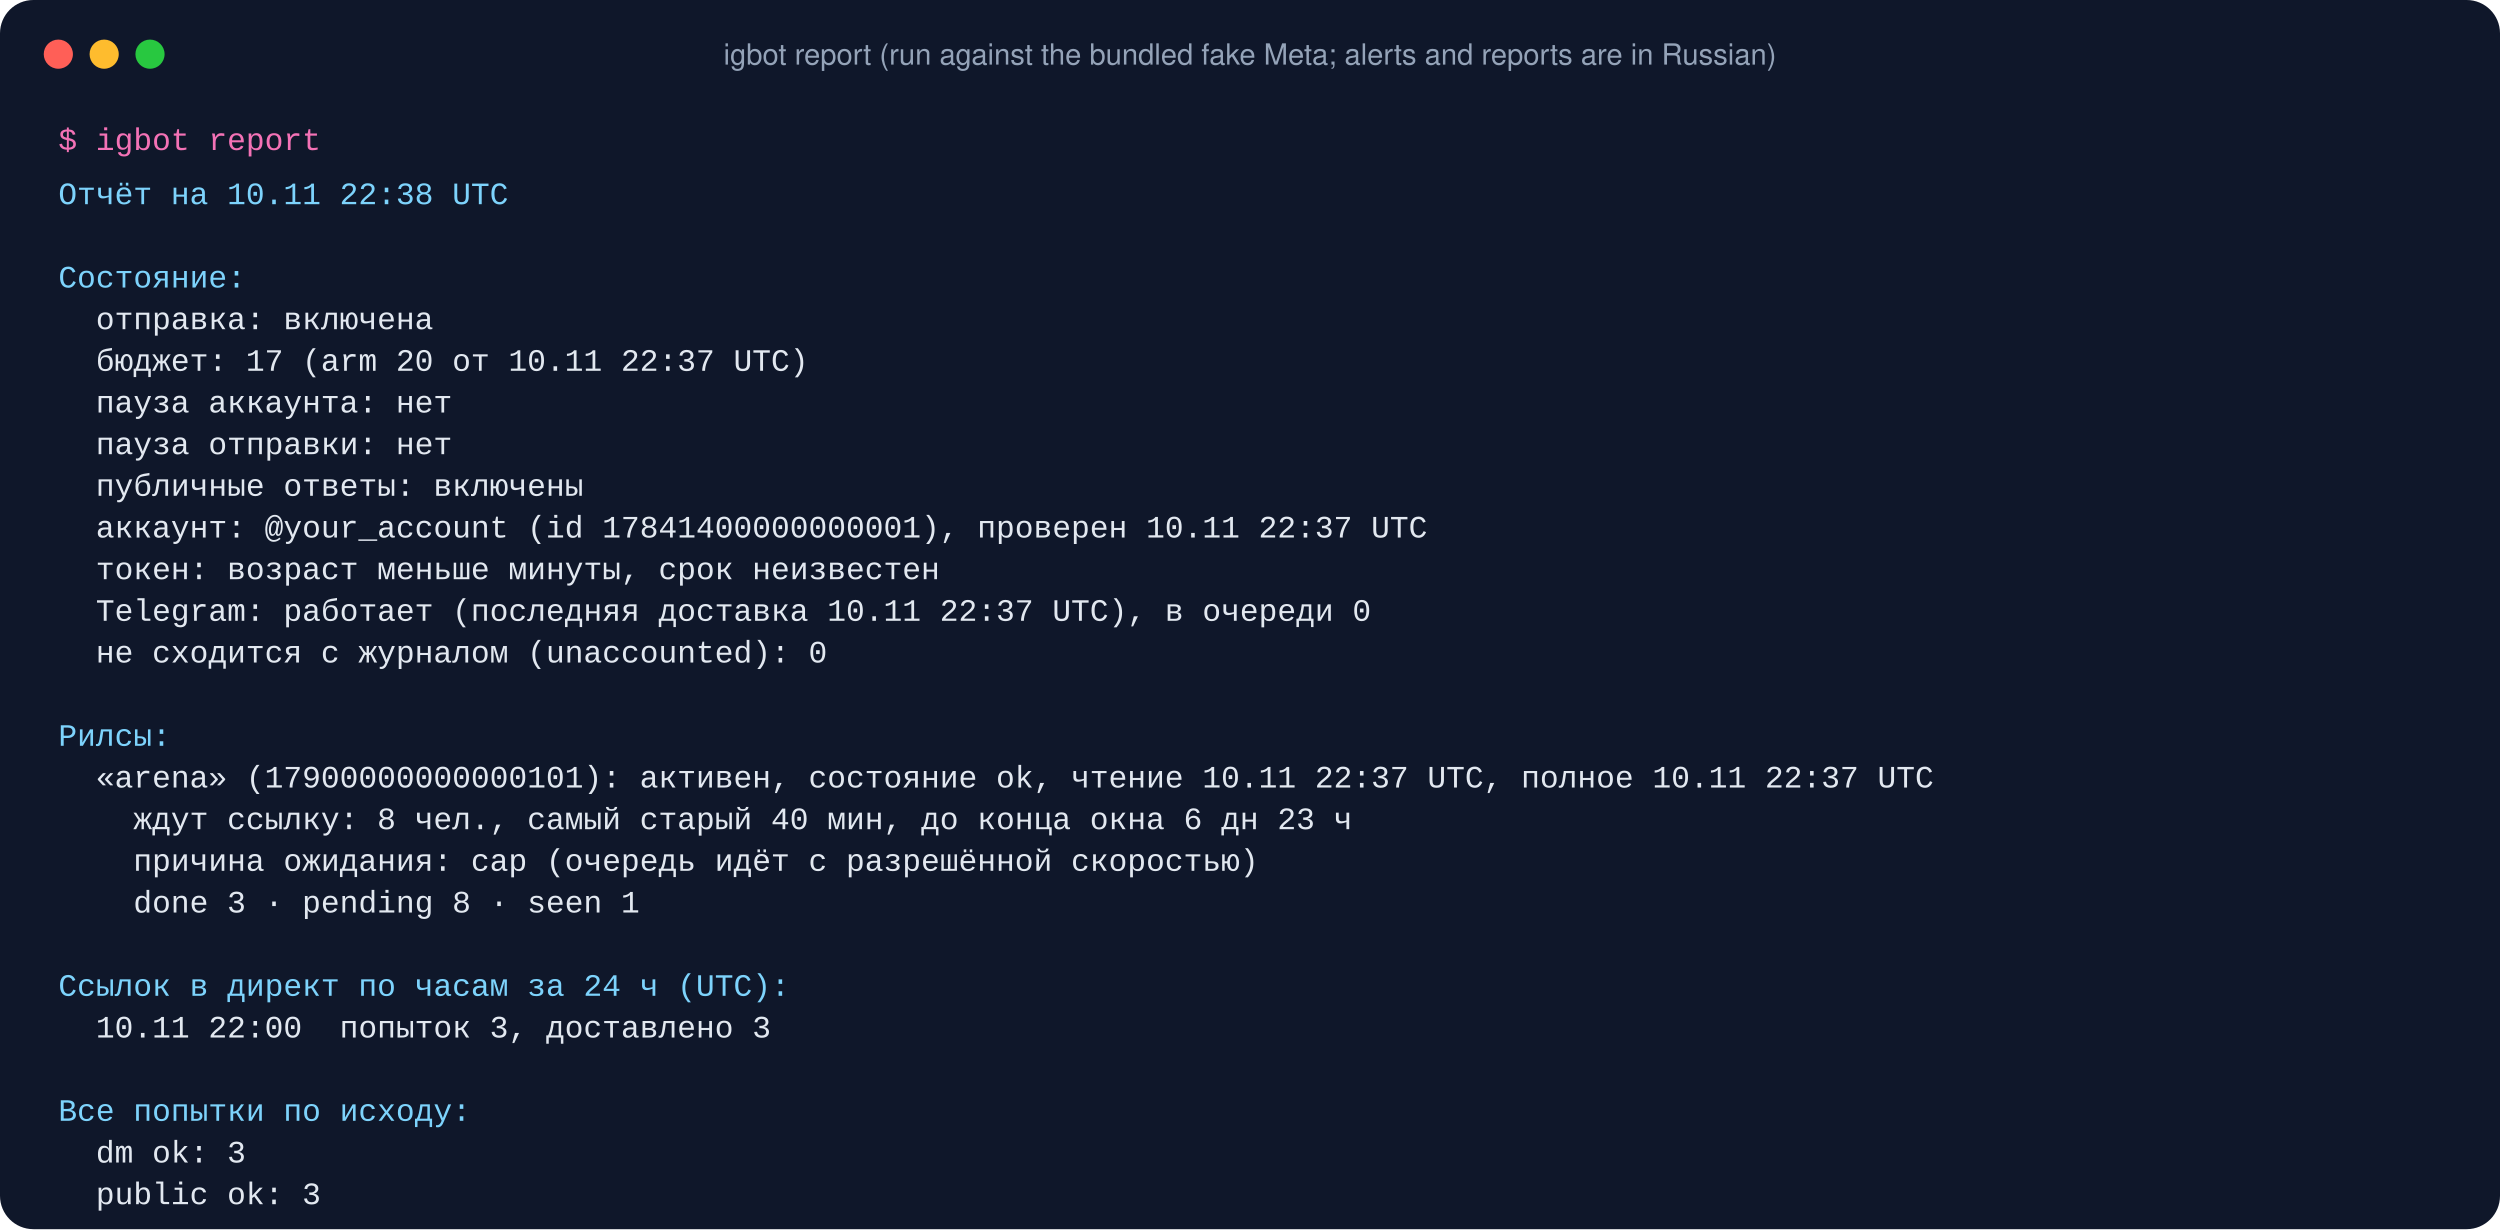
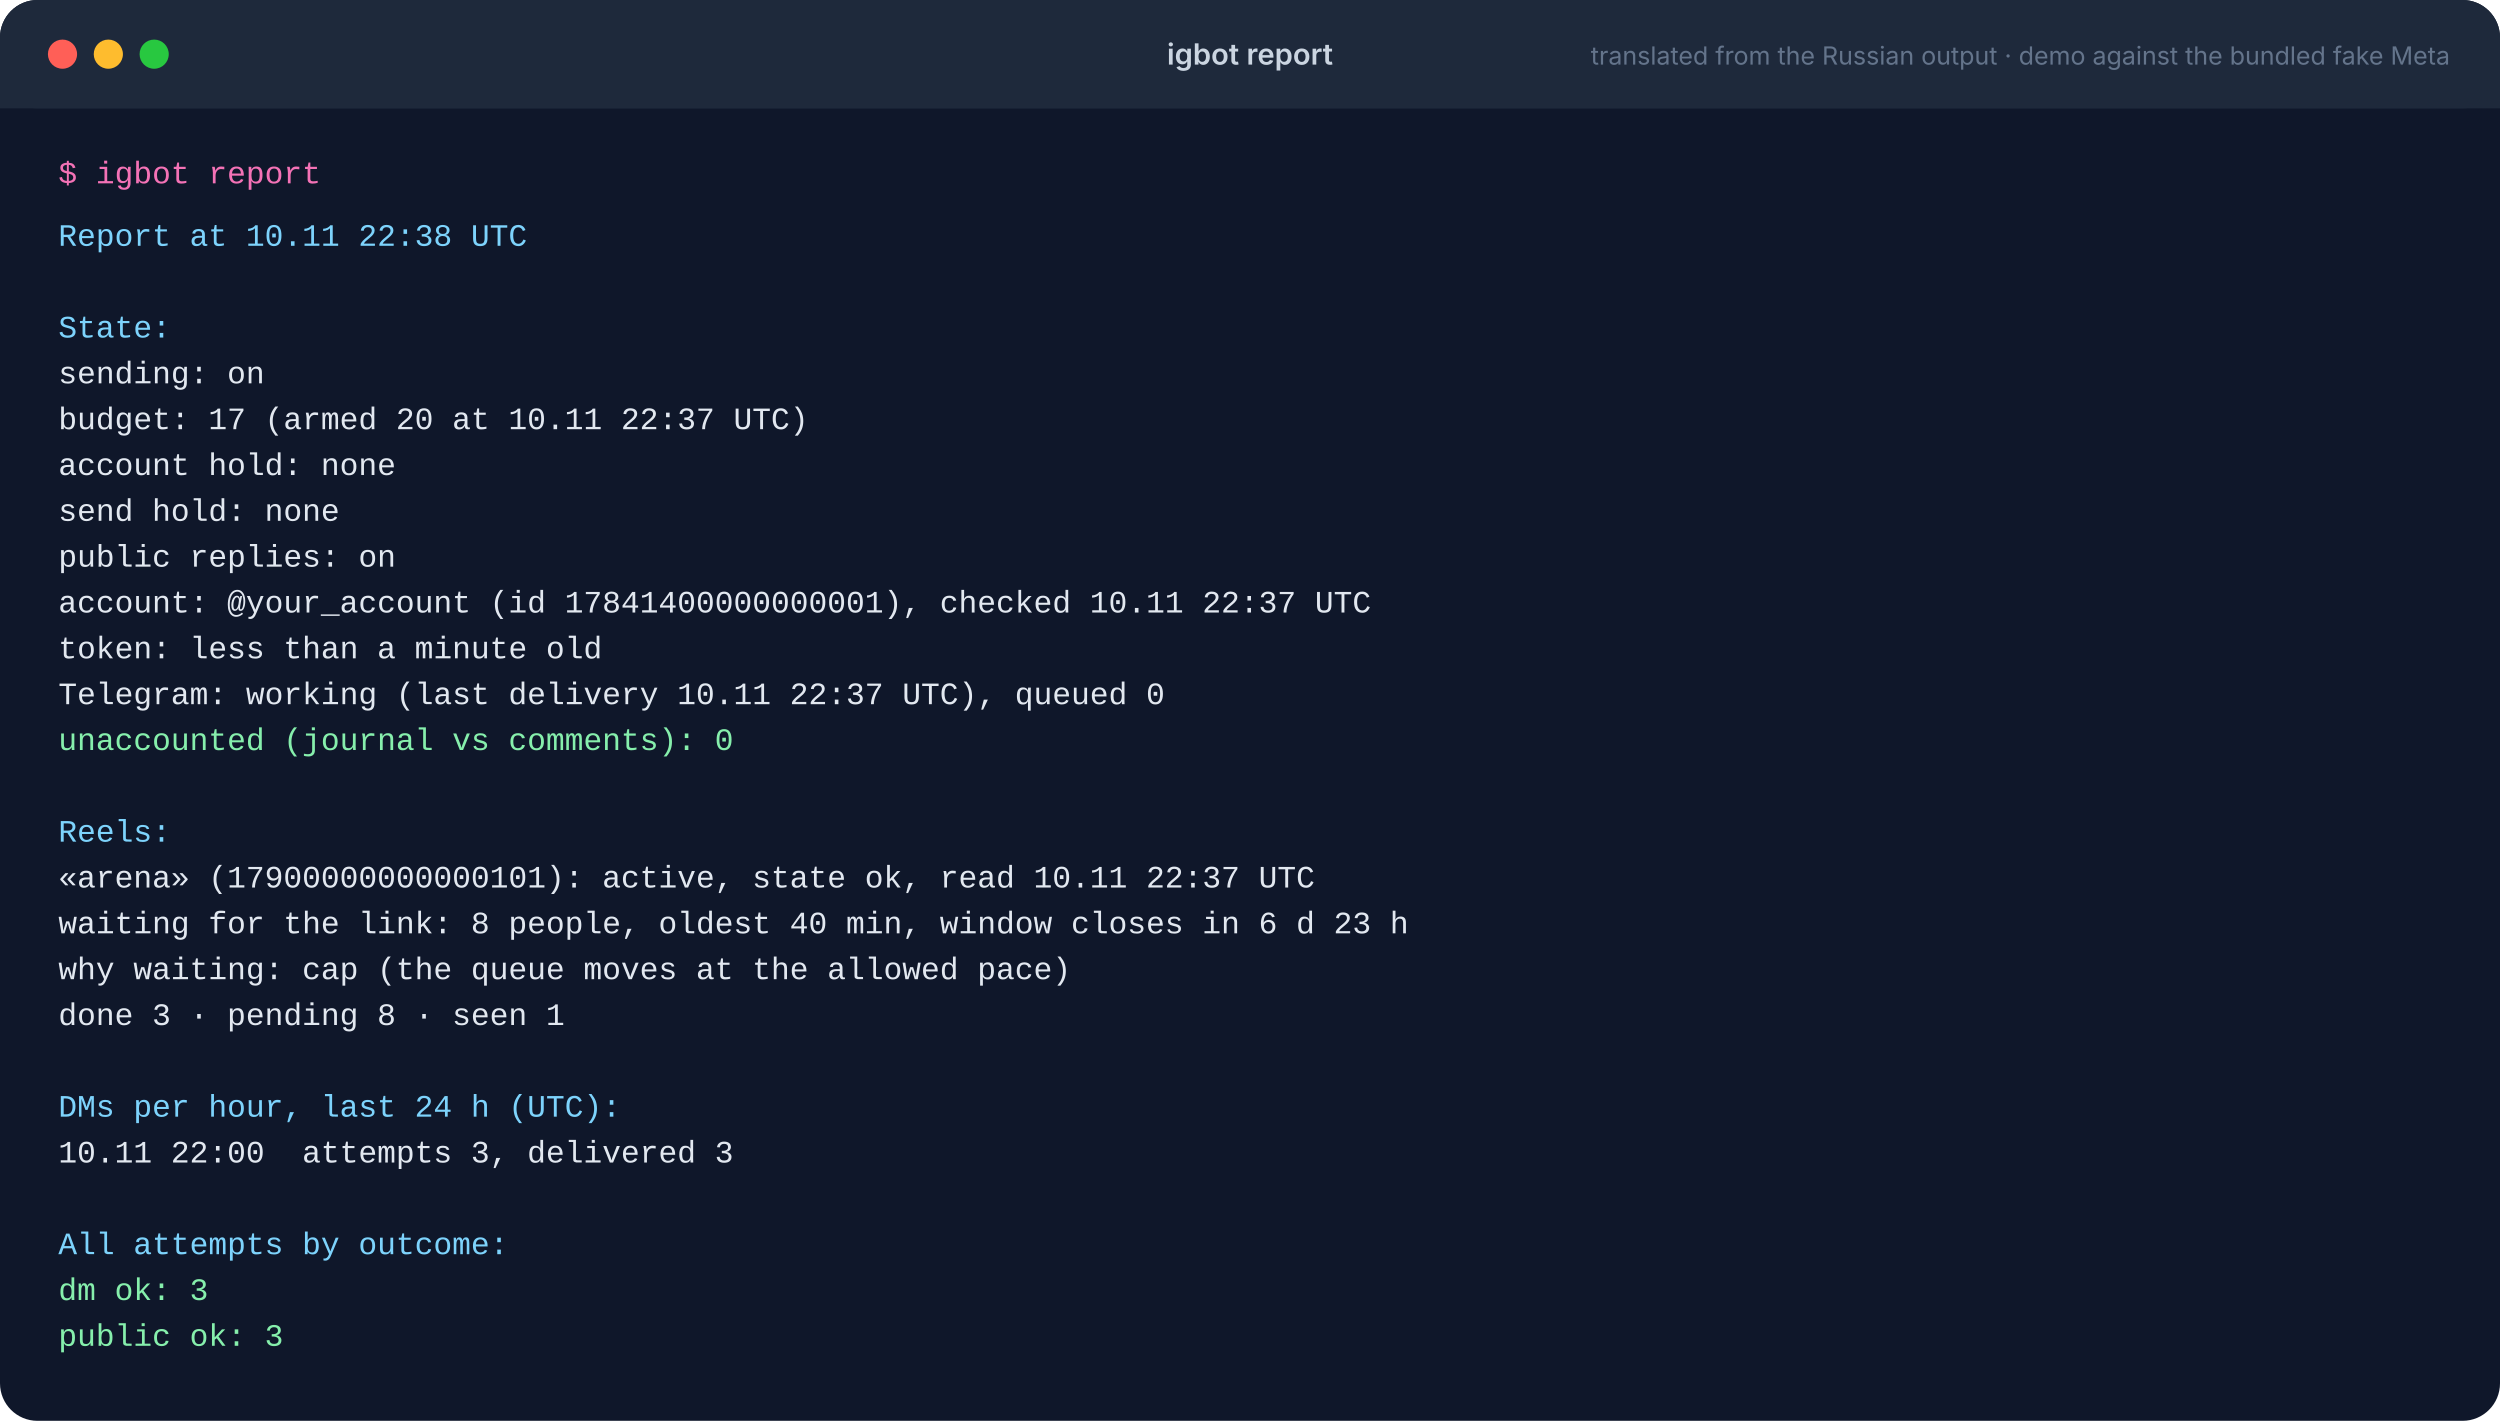
- <svg xmlns="http://www.w3.org/2000/svg" viewBox="0 0 1200 590" width="1200" height="590">
-   <rect width="1200" height="590" rx="16" fill="#0f172a" />
-   <circle cx="28" cy="26" r="7" fill="#ff5f57" />
-   <circle cx="50" cy="26" r="7" fill="#febc2e" />
-   <circle cx="72" cy="26" r="7" fill="#28c840" />
-   <text x="600" y="31" text-anchor="middle" font-family="-apple-system, Segoe UI, Helvetica, Arial, sans-serif" font-size="14" fill="#94a3b8">igbot report  (run against the bundled fake Meta; alerts and reports are in Russian)</text>
-   <g font-family="SFMono-Regular, Menlo, Consolas, 'Liberation Mono', monospace" font-size="15" fill="#e2e8f0" xml:space="preserve">
-     <text x="28" y="72" fill="#f472b6">$ igbot report</text>
-     <text x="28" y="98" fill="#7dd3fc">Отчёт на 10.11 22:38 UTC</text>
-     <text x="28" y="118" fill="#e2e8f0" />
-     <text x="28" y="138" fill="#7dd3fc">Состояние:</text>
-     <text x="28" y="158" fill="#e2e8f0">  отправка: включена</text>
-     <text x="28" y="178" fill="#e2e8f0">  бюджет: 17 (arm 20 от 10.11 22:37 UTC)</text>
-     <text x="28" y="198" fill="#e2e8f0">  пауза аккаунта: нет</text>
-     <text x="28" y="218" fill="#e2e8f0">  пауза отправки: нет</text>
-     <text x="28" y="238" fill="#e2e8f0">  публичные ответы: включены</text>
-     <text x="28" y="258" fill="#e2e8f0">  аккаунт: @your_account (id 17841400000000001), проверен 10.11 22:37 UTC</text>
-     <text x="28" y="278" fill="#e2e8f0">  токен: возраст меньше минуты, срок неизвестен</text>
-     <text x="28" y="298" fill="#e2e8f0">  Telegram: работает (последняя доставка 10.11 22:37 UTC), в очереди 0</text>
-     <text x="28" y="318" fill="#e2e8f0">  не сходится с журналом (unaccounted): 0</text>
-     <text x="28" y="338" fill="#e2e8f0" />
-     <text x="28" y="358" fill="#7dd3fc">Рилсы:</text>
-     <text x="28" y="378" fill="#e2e8f0">  «arena» (17900000000000101): активен, состояние ok, чтение 10.11 22:37 UTC, полное 10.11 22:37 UTC</text>
-     <text x="28" y="398" fill="#e2e8f0">    ждут ссылку: 8 чел., самый старый 40 мин, до конца окна 6 дн 23 ч</text>
-     <text x="28" y="418" fill="#e2e8f0">    причина ожидания: cap (очередь идёт с разрешённой скоростью)</text>
-     <text x="28" y="438" fill="#e2e8f0">    done 3 · pending 8 · seen 1</text>
-     <text x="28" y="458" fill="#e2e8f0" />
-     <text x="28" y="478" fill="#7dd3fc">Ссылок в директ по часам за 24 ч (UTC):</text>
-     <text x="28" y="498" fill="#e2e8f0">  10.11 22:00  попыток 3, доставлено 3</text>
-     <text x="28" y="518" fill="#e2e8f0" />
-     <text x="28" y="538" fill="#7dd3fc">Все попытки по исходу:</text>
-     <text x="28" y="558" fill="#e2e8f0">  dm ok: 3</text>
-     <text x="28" y="578" fill="#e2e8f0">  public ok: 3</text>
-   </g>
+ <svg xmlns="http://www.w3.org/2000/svg" viewBox="0 0 1200 682" width="1200" height="682">
+   <defs />
+   <rect width="1200" height="682" rx="18" fill="#0f172a" />
+   <rect width="1200" height="52" rx="18" fill="#1e293b" />
+   <rect y="34" width="1200" height="18" fill="#1e293b" />
+   <circle cx="30" cy="26" r="7" fill="#ff5f57" />
+   <circle cx="52" cy="26" r="7" fill="#febc2e" />
+   <circle cx="74" cy="26" r="7" fill="#28c840" />
+   <text x="600.0" y="31" font-family="-apple-system, BlinkMacSystemFont, 'Segoe UI', Inter, Helvetica, Arial, sans-serif" font-size="14" fill="#cbd5e1" font-weight="600" text-anchor="middle">igbot report</text>
+   <text x="1176" y="31" font-family="-apple-system, BlinkMacSystemFont, 'Segoe UI', Inter, Helvetica, Arial, sans-serif" font-size="12" fill="#64748b" font-weight="400" text-anchor="end">translated from the Russian output · demo against the bundled fake Meta</text>
+   <text x="28" y="88" font-family="SFMono-Regular, Menlo, Consolas, 'Liberation Mono', monospace" font-size="15" fill="#f472b6" font-weight="400" text-anchor="start">$ igbot report</text>
+   <text x="28" y="118" font-family="SFMono-Regular, Menlo, Consolas, 'Liberation Mono', monospace" font-size="15" fill="#7dd3fc" font-weight="400" text-anchor="start">Report at 10.11 22:38 UTC</text>
+   <text x="28" y="140" font-family="SFMono-Regular, Menlo, Consolas, 'Liberation Mono', monospace" font-size="15" fill="#e2e8f0" font-weight="400" text-anchor="start" />
+   <text x="28" y="162" font-family="SFMono-Regular, Menlo, Consolas, 'Liberation Mono', monospace" font-size="15" fill="#7dd3fc" font-weight="400" text-anchor="start">State:</text>
+   <text x="28" y="184" font-family="SFMono-Regular, Menlo, Consolas, 'Liberation Mono', monospace" font-size="15" fill="#e2e8f0" font-weight="400" text-anchor="start">  sending: on</text>
+   <text x="28" y="206" font-family="SFMono-Regular, Menlo, Consolas, 'Liberation Mono', monospace" font-size="15" fill="#e2e8f0" font-weight="400" text-anchor="start">  budget: 17 (armed 20 at 10.11 22:37 UTC)</text>
+   <text x="28" y="228" font-family="SFMono-Regular, Menlo, Consolas, 'Liberation Mono', monospace" font-size="15" fill="#e2e8f0" font-weight="400" text-anchor="start">  account hold: none</text>
+   <text x="28" y="250" font-family="SFMono-Regular, Menlo, Consolas, 'Liberation Mono', monospace" font-size="15" fill="#e2e8f0" font-weight="400" text-anchor="start">  send hold: none</text>
+   <text x="28" y="272" font-family="SFMono-Regular, Menlo, Consolas, 'Liberation Mono', monospace" font-size="15" fill="#e2e8f0" font-weight="400" text-anchor="start">  public replies: on</text>
+   <text x="28" y="294" font-family="SFMono-Regular, Menlo, Consolas, 'Liberation Mono', monospace" font-size="15" fill="#e2e8f0" font-weight="400" text-anchor="start">  account: @your_account (id 17841400000000001), checked 10.11 22:37 UTC</text>
+   <text x="28" y="316" font-family="SFMono-Regular, Menlo, Consolas, 'Liberation Mono', monospace" font-size="15" fill="#e2e8f0" font-weight="400" text-anchor="start">  token: less than a minute old</text>
+   <text x="28" y="338" font-family="SFMono-Regular, Menlo, Consolas, 'Liberation Mono', monospace" font-size="15" fill="#e2e8f0" font-weight="400" text-anchor="start">  Telegram: working (last delivery 10.11 22:37 UTC), queued 0</text>
+   <text x="28" y="360" font-family="SFMono-Regular, Menlo, Consolas, 'Liberation Mono', monospace" font-size="15" fill="#86efac" font-weight="400" text-anchor="start">  unaccounted (journal vs comments): 0</text>
+   <text x="28" y="382" font-family="SFMono-Regular, Menlo, Consolas, 'Liberation Mono', monospace" font-size="15" fill="#e2e8f0" font-weight="400" text-anchor="start" />
+   <text x="28" y="404" font-family="SFMono-Regular, Menlo, Consolas, 'Liberation Mono', monospace" font-size="15" fill="#7dd3fc" font-weight="400" text-anchor="start">Reels:</text>
+   <text x="28" y="426" font-family="SFMono-Regular, Menlo, Consolas, 'Liberation Mono', monospace" font-size="15" fill="#e2e8f0" font-weight="400" text-anchor="start">  «arena» (17900000000000101): active, state ok, read 10.11 22:37 UTC</text>
+   <text x="28" y="448" font-family="SFMono-Regular, Menlo, Consolas, 'Liberation Mono', monospace" font-size="15" fill="#e2e8f0" font-weight="400" text-anchor="start">    waiting for the link: 8 people, oldest 40 min, window closes in 6 d 23 h</text>
+   <text x="28" y="470" font-family="SFMono-Regular, Menlo, Consolas, 'Liberation Mono', monospace" font-size="15" fill="#e2e8f0" font-weight="400" text-anchor="start">    why waiting: cap (the queue moves at the allowed pace)</text>
+   <text x="28" y="492" font-family="SFMono-Regular, Menlo, Consolas, 'Liberation Mono', monospace" font-size="15" fill="#e2e8f0" font-weight="400" text-anchor="start">    done 3 · pending 8 · seen 1</text>
+   <text x="28" y="514" font-family="SFMono-Regular, Menlo, Consolas, 'Liberation Mono', monospace" font-size="15" fill="#e2e8f0" font-weight="400" text-anchor="start" />
+   <text x="28" y="536" font-family="SFMono-Regular, Menlo, Consolas, 'Liberation Mono', monospace" font-size="15" fill="#7dd3fc" font-weight="400" text-anchor="start">DMs per hour, last 24 h (UTC):</text>
+   <text x="28" y="558" font-family="SFMono-Regular, Menlo, Consolas, 'Liberation Mono', monospace" font-size="15" fill="#e2e8f0" font-weight="400" text-anchor="start">  10.11 22:00  attempts 3, delivered 3</text>
+   <text x="28" y="580" font-family="SFMono-Regular, Menlo, Consolas, 'Liberation Mono', monospace" font-size="15" fill="#e2e8f0" font-weight="400" text-anchor="start" />
+   <text x="28" y="602" font-family="SFMono-Regular, Menlo, Consolas, 'Liberation Mono', monospace" font-size="15" fill="#7dd3fc" font-weight="400" text-anchor="start">All attempts by outcome:</text>
+   <text x="28" y="624" font-family="SFMono-Regular, Menlo, Consolas, 'Liberation Mono', monospace" font-size="15" fill="#86efac" font-weight="400" text-anchor="start">  dm ok: 3</text>
+   <text x="28" y="646" font-family="SFMono-Regular, Menlo, Consolas, 'Liberation Mono', monospace" font-size="15" fill="#86efac" font-weight="400" text-anchor="start">  public ok: 3</text>
</svg>
